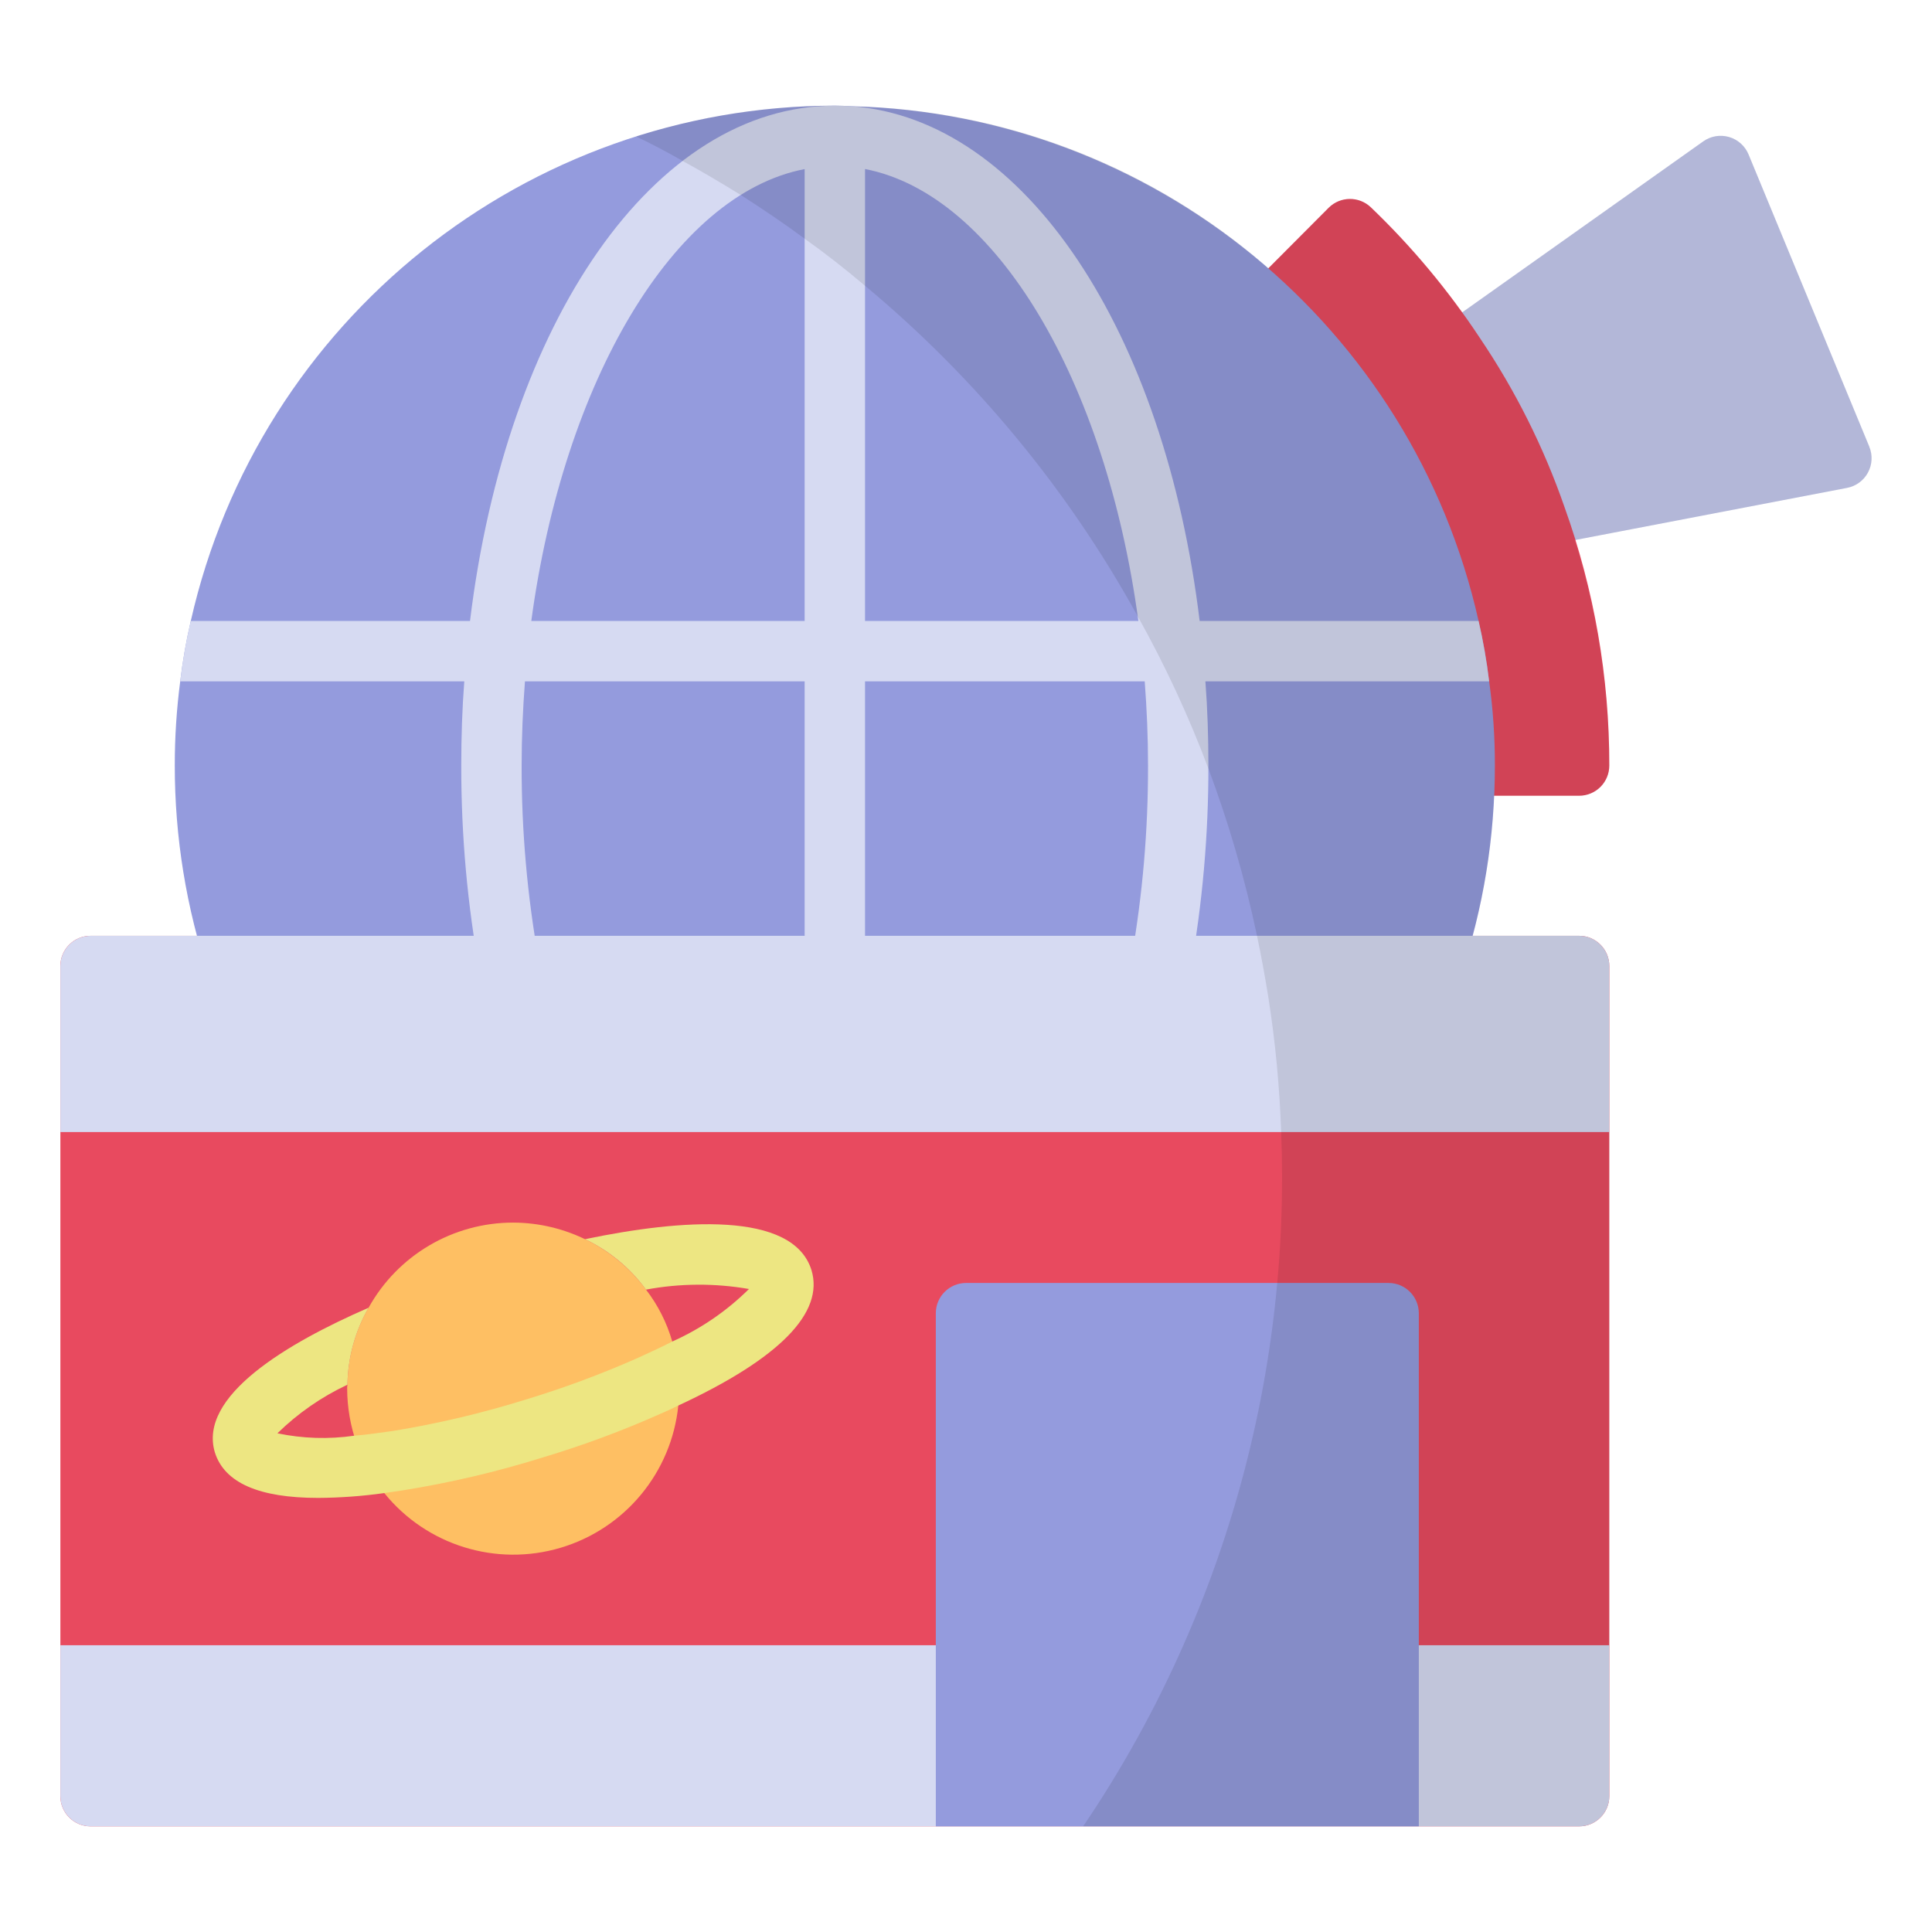
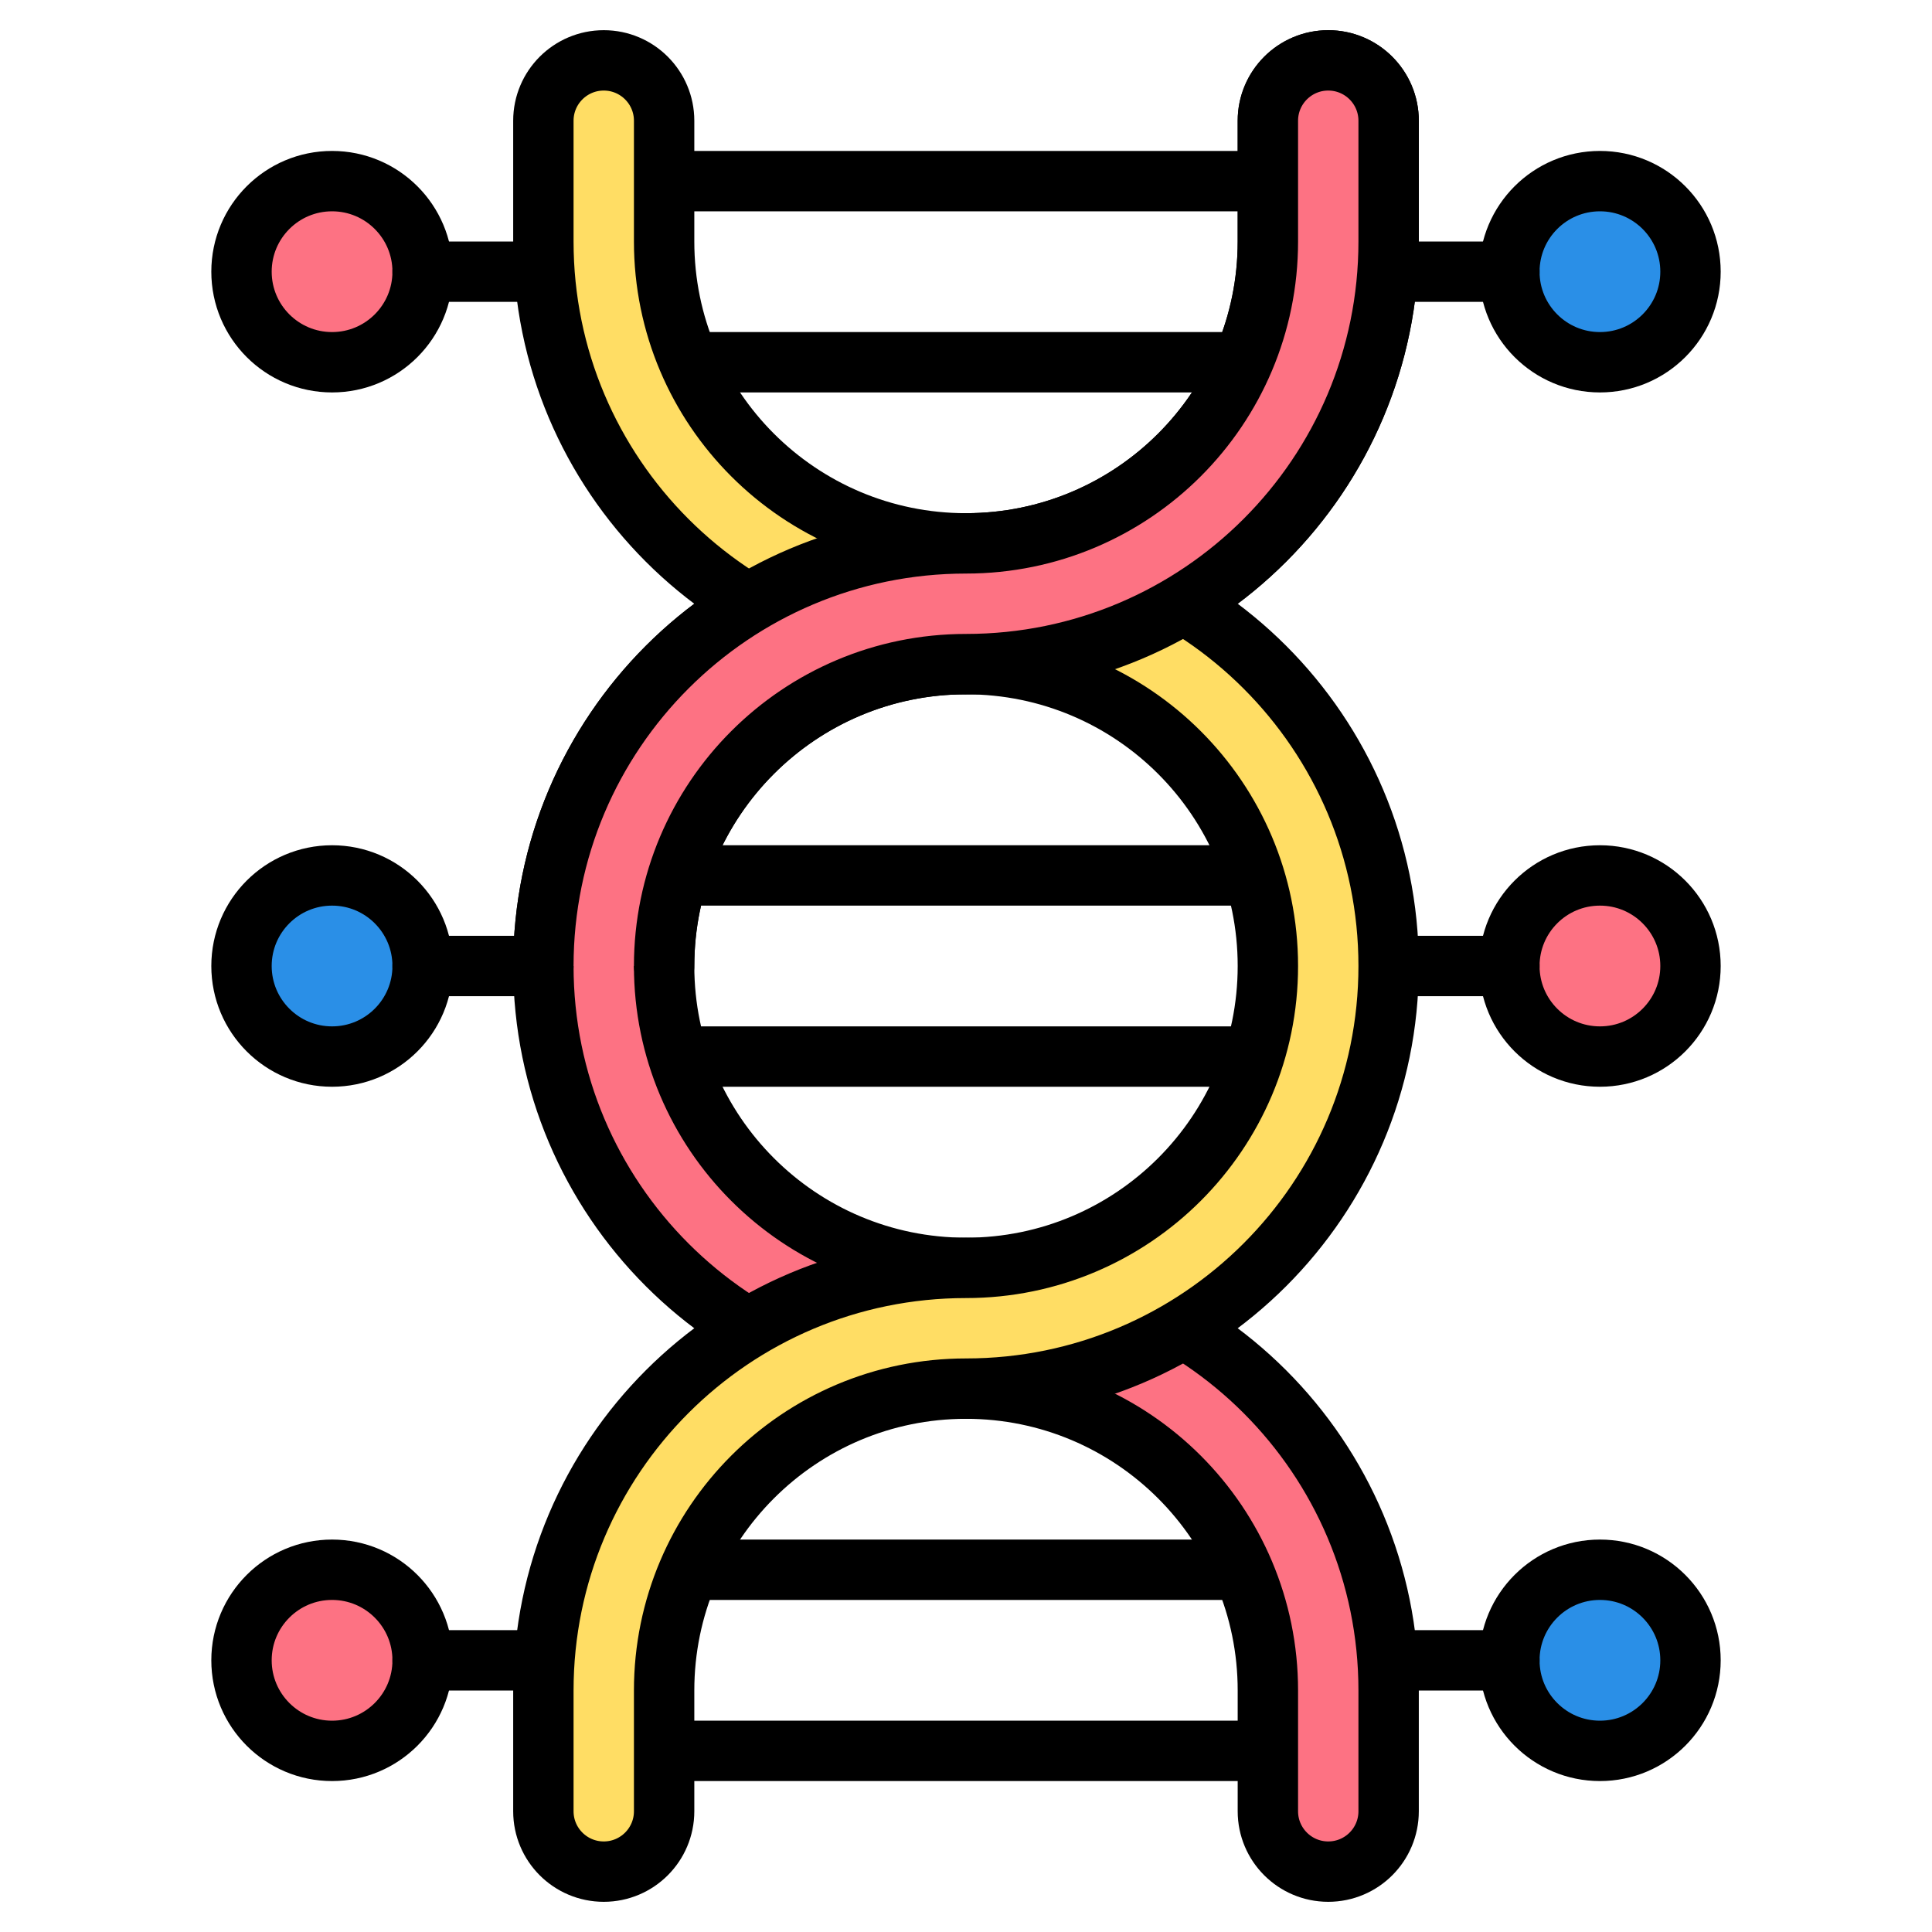
- <svg xmlns="http://www.w3.org/2000/svg" viewBox="0 0 64 64">
-   <g id="Observatory">
-     <path d="M61.924,14.798l-4-9.68a.999.999,0,0,0-1.503-.434l-8.81,6.25a1,1,0,0,0-.25,1.374,22.181,22.181,0,0,1,2.573,5.138,1,1,0,0,0,.944.674,1.037,1.037,0,0,0,.189-.018l10.12-1.94a1,1,0,0,0,.735-1.364Z" style="fill:#c6cbef" />
-     <rect height="29.5" rx="1" style="fill:#e84a5f" width="51.31" x="2" y="31" />
-     <path d="M51.825,16.794a24.1,24.1,0,0,0-2.799-5.593,25.221,25.221,0,0,0-3.613-4.332,1.001,1.001,0,0,0-1.401.015l-2.67,2.68a1,1,0,0,0,.018,1.431A19.925,19.925,0,0,1,47.52,25.36a1,1,0,0,0,1,1h3.79a.999.999,0,0,0,1-1A25.21,25.21,0,0,0,51.825,16.794Z" style="fill:#e84a5f" />
-     <path d="M49.52,25.36a21.962,21.962,0,0,1-1.13,6.96,1.014,1.014,0,0,1-.95.68H7.87a1,1,0,0,1-.95-.68,21.871,21.871,0,0,1-1.13-6.96,21.321,21.321,0,0,1,.18-2.79,18.552,18.552,0,0,1,.35-2A21.905,21.905,0,0,1,27.66,3.5c.19,0,.37.01.56.02A21.853,21.853,0,0,1,48.98,20.57a18.968,18.968,0,0,1,.35,2A19.914,19.914,0,0,1,49.52,25.36Z" style="fill:#949bdd" />
-     <path d="M49.33,22.57a18.968,18.968,0,0,0-.35-2H39.74C38.58,11,33.97,3.95,28.22,3.52c-.19-.01-.37-.02-.56-.02l-.003,0-.001,0-.003.001C21.646,3.506,16.77,10.694,15.57,20.57H6.32a18.552,18.552,0,0,0-.35,2h9.41c-.07.91-.1,1.84-.1,2.79a37.881,37.881,0,0,0,.62,6.89l.19.75h2.06l-.3-1.18a36.183,36.183,0,0,1-.57-6.46c0-.94.04-1.87.11-2.79h9.265V32a1,1,0,0,0,2,0V22.57H37.92c.07.92.11,1.85.11,2.79a36.615,36.615,0,0,1-.55,6.39L37.16,33h2.06l.21-.82a38.276,38.276,0,0,0,.6-6.82c0-.95-.03-1.88-.1-2.79Zm-31.73-2c1.07-7.937,4.717-14.135,9.055-14.969V20.57Zm11.055,0V5.599L28.66,5.6c4.33.84,7.98,7.03,9.05,14.97Z" style="fill:#d6daf2" />
-     <path d="M53.31,32v5.5H2V32a1.003,1.003,0,0,1,1-1H52.31A1.003,1.003,0,0,1,53.31,32Z" style="fill:#d6daf2" />
-     <path d="M53.31,54.5v5a1.003,1.003,0,0,1-1,1H3a1.003,1.003,0,0,1-1-1v-5Z" style="fill:#d6daf2" />
-     <path d="M22.27,44.44a5.174,5.174,0,0,0-.87-1.72A5.509,5.509,0,0,0,17,40.5a5.474,5.474,0,0,0-4.79,2.82,5.263,5.263,0,0,0-.7,2.55.57.57,0,0,0-.01.13,5.534,5.534,0,0,0,1.23,3.46,5.495,5.495,0,0,0,9.74-2.9A5.09,5.09,0,0,0,22.5,46,5.406,5.406,0,0,0,22.27,44.44Z" style="fill:#febf63" />
-     <path d="M22.47,46.56c-.18.09-.37.18-.56.26a32.596,32.596,0,0,1-3.93,1.46,32.908,32.908,0,0,1-4.64,1.09c-.21.03-.41.06-.61.09a16.471,16.471,0,0,1-2.19.16q-2.94,0-3.42-1.5c-.57-1.87,2.38-3.62,5.09-4.8a5.263,5.263,0,0,0-.7,2.55,8.418,8.418,0,0,0-2.32,1.61,7.291,7.291,0,0,0,2.54.08c.38-.03.82-.09,1.3-.16a32.14,32.14,0,0,0,4.36-1.03A32.28,32.28,0,0,0,21.09,45c.44-.2.83-.38,1.18-.56a8.579,8.579,0,0,0,2.54-1.74,9.591,9.591,0,0,0-3.41.02,5.372,5.372,0,0,0-2.02-1.67c3.16-.66,6.88-.95,7.5,1.02C27.31,43.48,25.83,45,22.47,46.56Z" style="fill:#ede682" />
-     <path d="M47,43.5v17H31v-17a1.003,1.003,0,0,1,1-1H46A1.003,1.003,0,0,1,47,43.5Z" style="fill:#949bdd" />
-     <path d="M61.924,14.798l-4-9.68a.999.999,0,0,0-1.503-.434l-7.988,5.667a25.533,25.533,0,0,0-3.02-3.482,1.001,1.001,0,0,0-1.401.015L42.017,8.886,42.01,8.88A21.631,21.631,0,0,0,28.22,3.52c-.19-.01-.37-.02-.56-.02h-.02a21.655,21.655,0,0,0-6.57,1.02c.52.25,1.04.52,1.54.81.66.36,1.3.74,1.93,1.13.72.46,1.43.94,2.12,1.45.69.49,1.35,1.01,2,1.56A38.246,38.246,0,0,1,37.68,20.4a36.91,36.91,0,0,1,2.35,5.06A38.315,38.315,0,0,1,41.64,31c.14.66.26,1.33.37,2a36.874,36.874,0,0,1,.43,4.5q.03.735.03,1.47c0,1.19-.05,2.37-.16,3.53a38.193,38.193,0,0,1-3.11,12,38.059,38.059,0,0,1-3.32,6H52.31a1.003,1.003,0,0,0,1-1V32a1.003,1.003,0,0,0-1-1H48.78a20.844,20.844,0,0,0,.71-4.64h2.82a.999.999,0,0,0,1-1,25.255,25.255,0,0,0-1.142-7.469l9.021-1.73a1,1,0,0,0,.735-1.364Z" style="opacity:0.1" />
-   </g>
+ <svg xmlns="http://www.w3.org/2000/svg" id="Filled" viewBox="0 0 64 64">
+   <circle cx="53" cy="32" r="3" style="fill:#fd7283;stroke:#000;stroke-linecap:round;stroke-linejoin:round;stroke-width:2px" />
+   <line style="fill:none;stroke:#000;stroke-linecap:round;stroke-linejoin:round;stroke-width:2px" x1="46" x2="50" y1="32" y2="32" />
+   <circle cx="53" cy="9" r="3" style="fill:#2a8fe7;stroke:#000;stroke-linecap:round;stroke-linejoin:round;stroke-width:2px" />
+   <line style="fill:none;stroke:#000;stroke-linecap:round;stroke-linejoin:round;stroke-width:2px" x1="45" x2="50" y1="9" y2="9" />
+   <circle cx="53" cy="55" r="3" style="fill:#2a8fe7;stroke:#000;stroke-linecap:round;stroke-linejoin:round;stroke-width:2px" />
+   <line style="fill:none;stroke:#000;stroke-linecap:round;stroke-linejoin:round;stroke-width:2px" x1="45" x2="50" y1="55" y2="55" />
+   <circle cx="11" cy="32" r="3" style="fill:#2a8fe7;stroke:#000;stroke-linecap:round;stroke-linejoin:round;stroke-width:2px" />
+   <line style="fill:none;stroke:#000;stroke-linecap:round;stroke-linejoin:round;stroke-width:2px" x1="18" x2="14" y1="32" y2="32" />
+   <circle cx="11" cy="9" r="3" style="fill:#fd7283;stroke:#000;stroke-linecap:round;stroke-linejoin:round;stroke-width:2px" />
+   <line style="fill:none;stroke:#000;stroke-linecap:round;stroke-linejoin:round;stroke-width:2px" x1="19" x2="14" y1="9" y2="9" />
+   <circle cx="11" cy="55" r="3" style="fill:#fd7283;stroke:#000;stroke-linecap:round;stroke-linejoin:round;stroke-width:2px" />
+   <line style="fill:none;stroke:#000;stroke-linecap:round;stroke-linejoin:round;stroke-width:2px" x1="19" x2="14" y1="55" y2="55" />
+   <line style="fill:none;stroke:#000;stroke-linecap:round;stroke-linejoin:round;stroke-width:2px" x1="21" x2="43" y1="29" y2="29" />
+   <line style="fill:none;stroke:#000;stroke-linecap:round;stroke-linejoin:round;stroke-width:2px" x1="21" x2="43" y1="35" y2="35" />
+   <line style="fill:none;stroke:#000;stroke-linecap:round;stroke-linejoin:round;stroke-width:2px" x1="21" x2="43" y1="52" y2="52" />
+   <line style="fill:none;stroke:#000;stroke-linecap:round;stroke-linejoin:round;stroke-width:2px" x1="21" x2="43" y1="58" y2="58" />
+   <line style="fill:none;stroke:#000;stroke-linecap:round;stroke-linejoin:round;stroke-width:2px" x1="21" x2="43" y1="12" y2="12" />
+   <line style="fill:none;stroke:#000;stroke-linecap:round;stroke-linejoin:round;stroke-width:2px" x1="21" x2="43" y1="6" y2="6" />
+   <path d="M42,4V8A10,10,0,0,1,32,18h0A14,14,0,0,0,18,32h0A14,14,0,0,0,32,46h0A10,10,0,0,1,42,56v4a2,2,0,0,0,2,2h0a2,2,0,0,0,2-2V56A14,14,0,0,0,32,42h0A10,10,0,0,1,22,32h0A10,10,0,0,1,32,22h0A14,14,0,0,0,46,8V4a2,2,0,0,0-2-2h0A2,2,0,0,0,42,4Z" style="fill:#fd7283;stroke:#000;stroke-linecap:round;stroke-linejoin:round;stroke-width:2px" />
+   <path d="M22,4V8A10,10,0,0,0,32,18h0A14,14,0,0,1,46,32h0A14,14,0,0,1,32,46h0A10,10,0,0,0,22,56v4a2,2,0,0,1-2,2h0a2,2,0,0,1-2-2V56A14,14,0,0,1,32,42h0A10,10,0,0,0,42,32h0A10,10,0,0,0,32,22h0A14,14,0,0,1,18,8V4a2,2,0,0,1,2-2h0A2,2,0,0,1,22,4Z" style="fill:#ffdd64;stroke:#000;stroke-linecap:round;stroke-linejoin:round;stroke-width:2px" />
+   <path d="M22,32A10,10,0,0,1,32,22h0A14,14,0,0,0,46,8V4a2,2,0,0,0-2-2h0a2,2,0,0,0-2,2V8A10,10,0,0,1,32,18h0A14,14,0,0,0,18,32" style="fill:#fd7283;stroke:#000;stroke-linecap:round;stroke-linejoin:round;stroke-width:2px" />
</svg>
